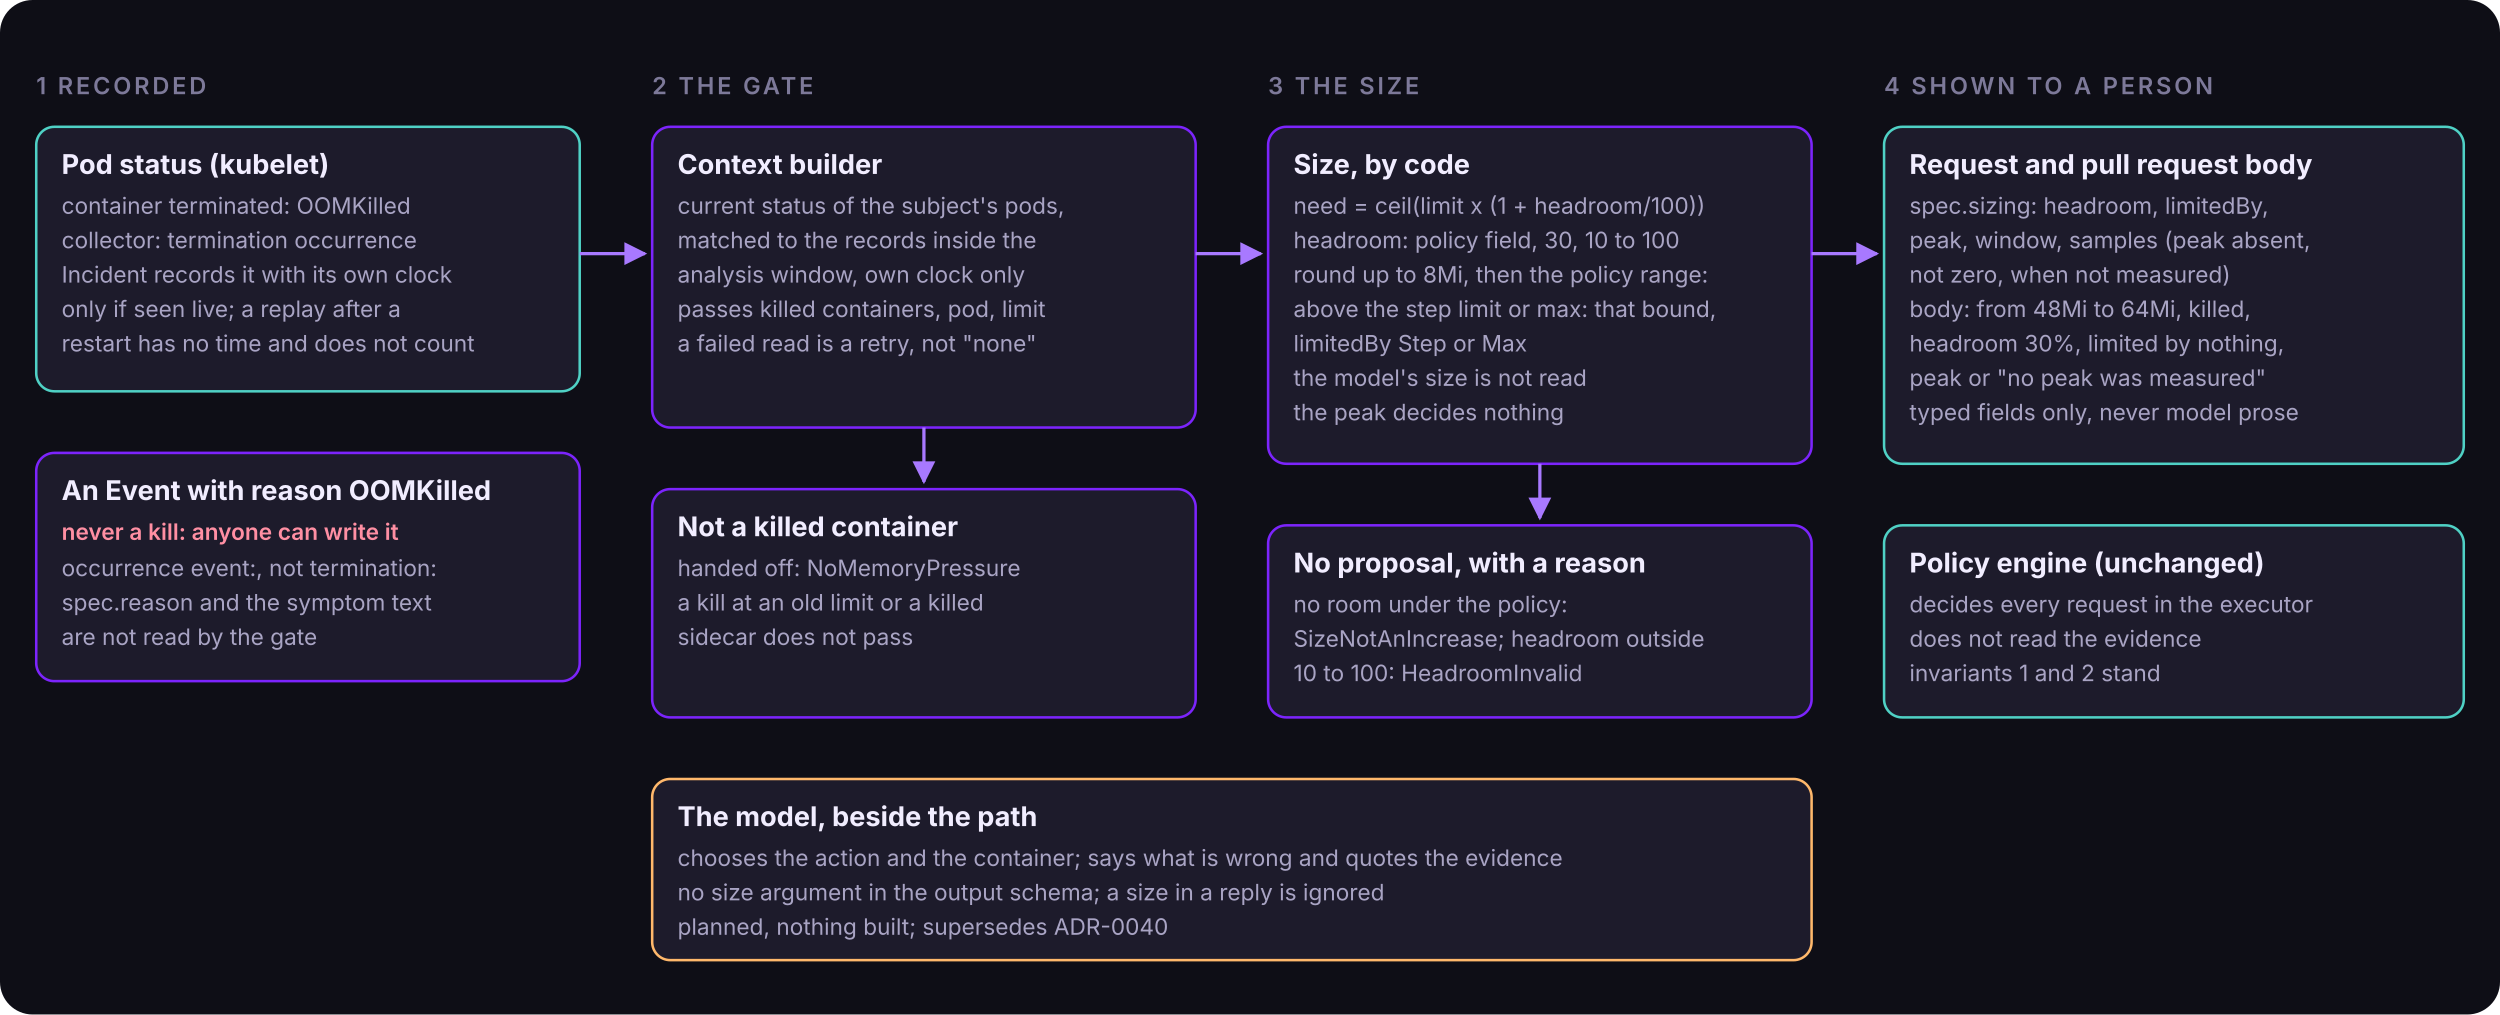
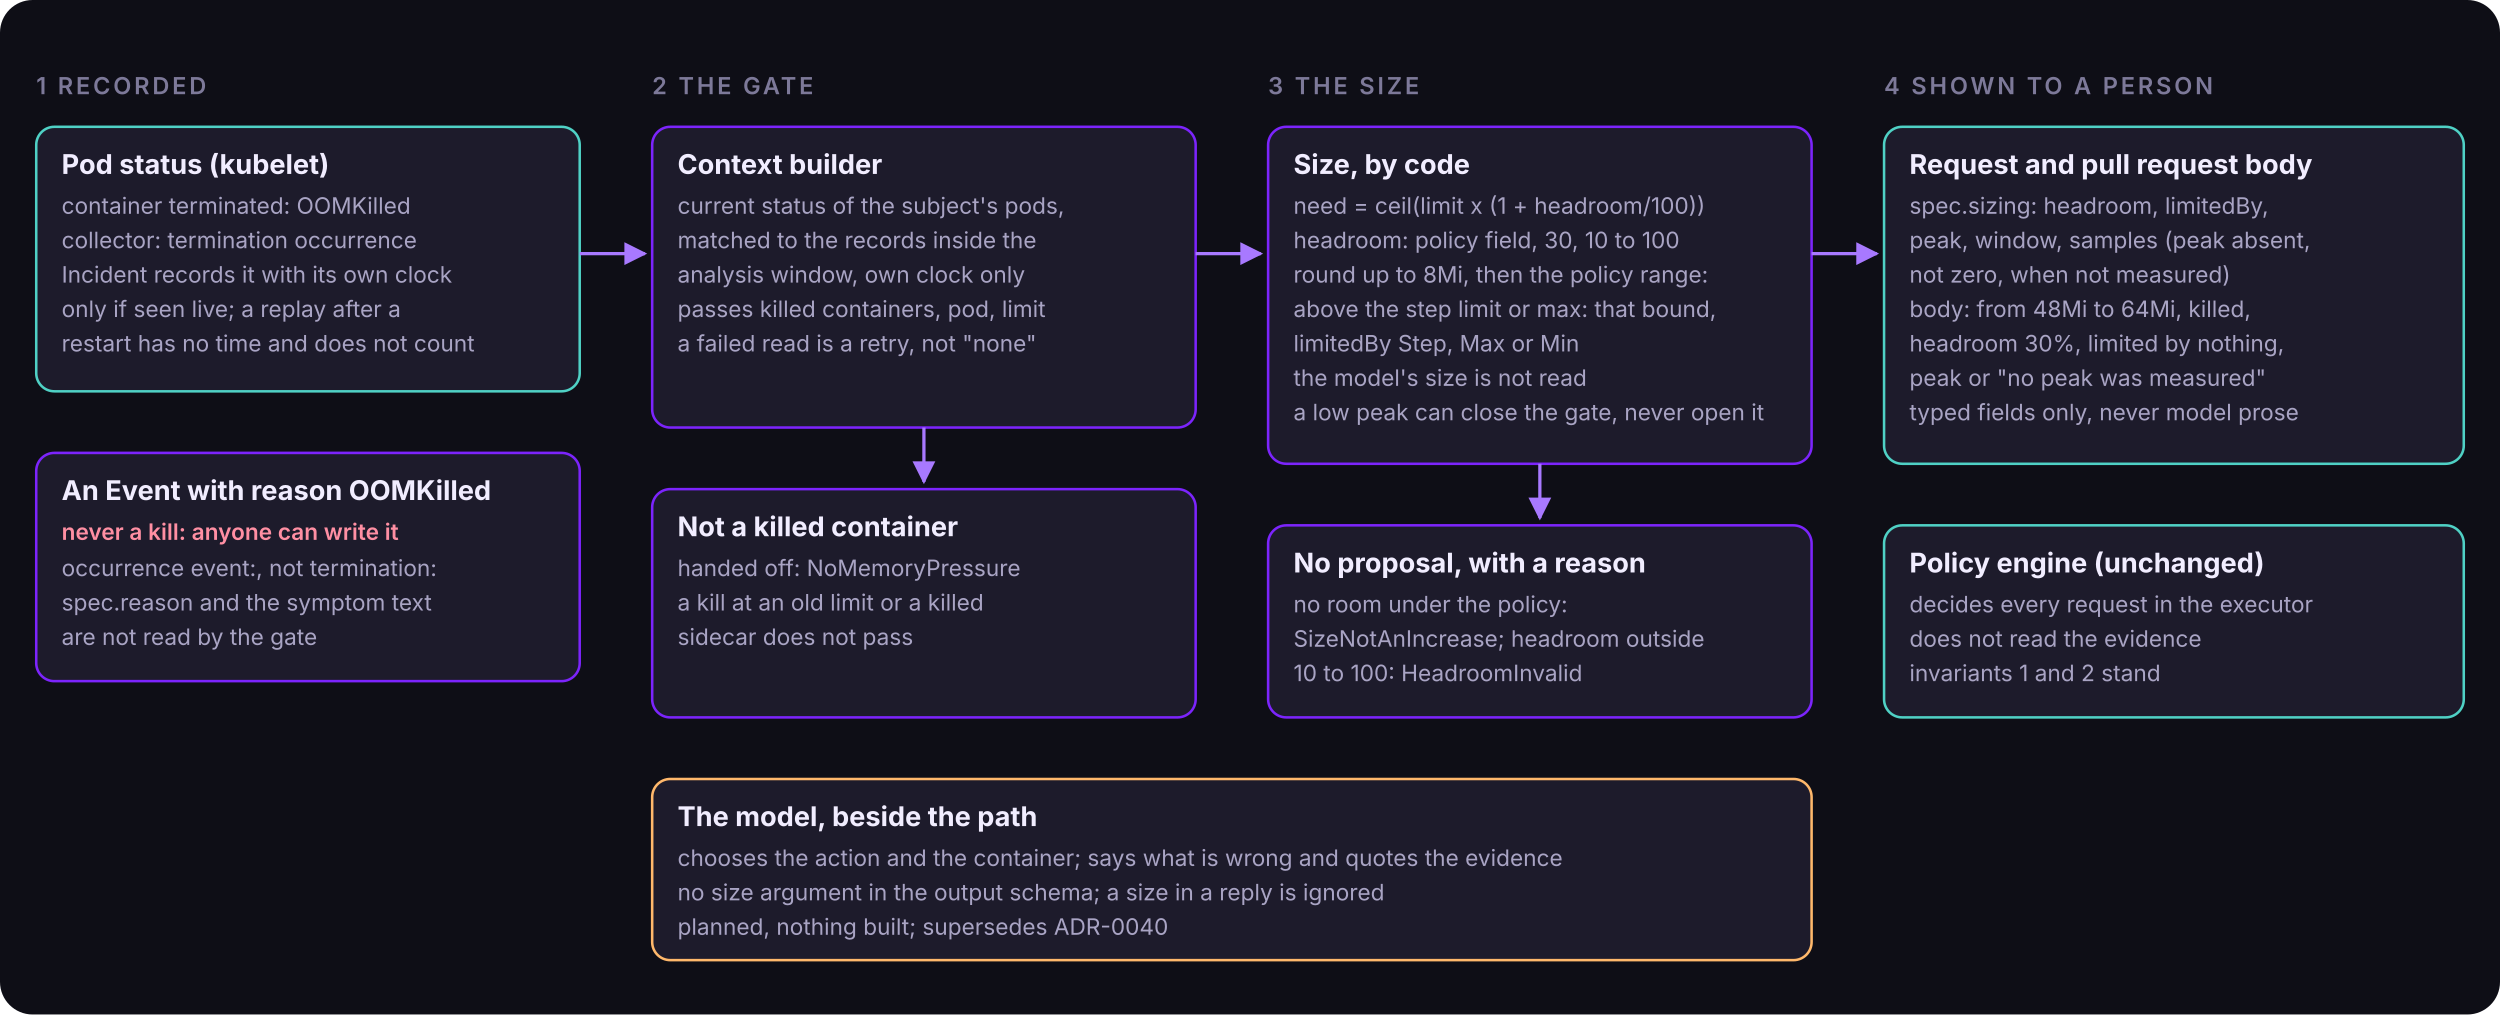
<svg xmlns="http://www.w3.org/2000/svg" viewBox="0 0 1380 560" role="img" aria-labelledby="t d" font-family="Inter, 'Segoe UI', system-ui, -apple-system, sans-serif">
  <defs>
    <marker id="a" viewBox="0 0 10 10" refX="9" refY="5" markerWidth="7" markerHeight="7" orient="auto-start-reverse">
      <path d="M0 0 10 5 0 10z" fill="#a879ff" />
    </marker>
    <style>
.bt{fill:#1d1b2b;stroke:#7c24fc;stroke-width:1.4}
.ext{fill:#1d1b2b;stroke:#4fd1c5;stroke-width:1.4}
.mdl{fill:#1d1b2b;stroke:#ffb86b;stroke-width:1.4}
.lanet{fill:#7d7999;font-size:13px;font-weight:600;letter-spacing:.12em}
.h{fill:#f1edff;font-size:15px;font-weight:650}
.s{fill:#a9a4c4;font-size:12.5px}
.no{fill:#ff8fa3;font-size:12.5px;font-weight:600}
.fb{stroke:#a879ff;stroke-width:1.8;fill:none}
</style>
  </defs>
  <rect width="1380" height="560" rx="18" fill="#0e0e16" />
  <text class="lanet" x="20" y="52">1  RECORDED</text>
  <text class="lanet" x="360" y="52">2  THE GATE</text>
  <text class="lanet" x="700" y="52">3  THE SIZE</text>
  <text class="lanet" x="1040" y="52">4  SHOWN TO A PERSON</text>
  <rect class="ext" x="20" y="70" width="300" height="146" rx="10" />
  <text class="h" x="34" y="96">Pod status (kubelet)</text>
  <text class="s" x="34" y="118">container terminated: OOMKilled</text>
  <text class="s" x="34" y="137">collector: termination occurrence</text>
  <text class="s" x="34" y="156">Incident records it with its own clock</text>
  <text class="s" x="34" y="175">only if seen live; a replay after a</text>
  <text class="s" x="34" y="194">restart has no time and does not count</text>
  <rect class="bt" x="20" y="250" width="300" height="126" rx="10" />
  <text class="h" x="34" y="276">An Event with reason OOMKilled</text>
  <text class="no" x="34" y="298">never a kill: anyone can write it</text>
  <text class="s" x="34" y="318">occurrence event:, not termination:</text>
  <text class="s" x="34" y="337">spec.reason and the symptom text</text>
  <text class="s" x="34" y="356">are not read by the gate</text>
  <rect class="bt" x="360" y="70" width="300" height="166" rx="10" />
  <text class="h" x="374" y="96">Context builder</text>
  <text class="s" x="374" y="118">current status of the subject's pods,</text>
  <text class="s" x="374" y="137">matched to the records inside the</text>
  <text class="s" x="374" y="156">analysis window, own clock only</text>
  <text class="s" x="374" y="175">passes killed containers, pod, limit</text>
  <text class="s" x="374" y="194">a failed read is a retry, not "none"</text>
  <rect class="bt" x="360" y="270" width="300" height="126" rx="10" />
  <text class="h" x="374" y="296">Not a killed container</text>
  <text class="s" x="374" y="318">handed off: NoMemoryPressure</text>
  <text class="s" x="374" y="337">a kill at an old limit or a killed</text>
  <text class="s" x="374" y="356">sidecar does not pass</text>
  <path class="fb" d="M320 140 L356 140" marker-end="url(#a)" />
  <path class="fb" d="M510 236 L510 266" marker-end="url(#a)" />
  <rect class="bt" x="700" y="70" width="300" height="186" rx="10" />
  <text class="h" x="714" y="96">Size, by code</text>
  <text class="s" x="714" y="118">need = ceil(limit x (1 + headroom/100))</text>
  <text class="s" x="714" y="137">headroom: policy field, 30, 10 to 100</text>
  <text class="s" x="714" y="156">round up to 8Mi, then the policy range:</text>
  <text class="s" x="714" y="175">above the step limit or max: that bound,</text>
-   <text class="s" x="714" y="194">limitedBy Step or Max</text>
+   <text class="s" x="714" y="194">limitedBy Step, Max or Min</text>
  <text class="s" x="714" y="213">the model's size is not read</text>
-   <text class="s" x="714" y="232">the peak decides nothing</text>
+   <text class="s" x="714" y="232">a low peak can close the gate, never open it</text>
  <rect class="bt" x="700" y="290" width="300" height="106" rx="10" />
  <text class="h" x="714" y="316">No proposal, with a reason</text>
  <text class="s" x="714" y="338">no room under the policy:</text>
  <text class="s" x="714" y="357">SizeNotAnIncrease; headroom outside</text>
  <text class="s" x="714" y="376">10 to 100: HeadroomInvalid</text>
  <path class="fb" d="M660 140 L696 140" marker-end="url(#a)" />
  <path class="fb" d="M850 256 L850 286" marker-end="url(#a)" />
  <rect class="ext" x="1040" y="70" width="320" height="186" rx="10" />
  <text class="h" x="1054" y="96">Request and pull request body</text>
  <text class="s" x="1054" y="118">spec.sizing: headroom, limitedBy,</text>
  <text class="s" x="1054" y="137">peak, window, samples (peak absent,</text>
  <text class="s" x="1054" y="156">not zero, when not measured)</text>
  <text class="s" x="1054" y="175">body: from 48Mi to 64Mi, killed,</text>
  <text class="s" x="1054" y="194">headroom 30%, limited by nothing,</text>
  <text class="s" x="1054" y="213">peak or "no peak was measured"</text>
  <text class="s" x="1054" y="232">typed fields only, never model prose</text>
  <rect class="ext" x="1040" y="290" width="320" height="106" rx="10" />
  <text class="h" x="1054" y="316">Policy engine (unchanged)</text>
  <text class="s" x="1054" y="338">decides every request in the executor</text>
  <text class="s" x="1054" y="357">does not read the evidence</text>
  <text class="s" x="1054" y="376">invariants 1 and 2 stand</text>
  <path class="fb" d="M1000 140 L1036 140" marker-end="url(#a)" />
  <rect class="mdl" x="360" y="430" width="640" height="100" rx="10" />
  <text class="h" x="374" y="456">The model, beside the path</text>
  <text class="s" x="374" y="478">chooses the action and the container; says what is wrong and quotes the evidence</text>
  <text class="s" x="374" y="497">no size argument in the output schema; a size in a reply is ignored</text>
  <text class="s" x="374" y="516">planned, nothing built; supersedes ADR-0040</text>
</svg>
